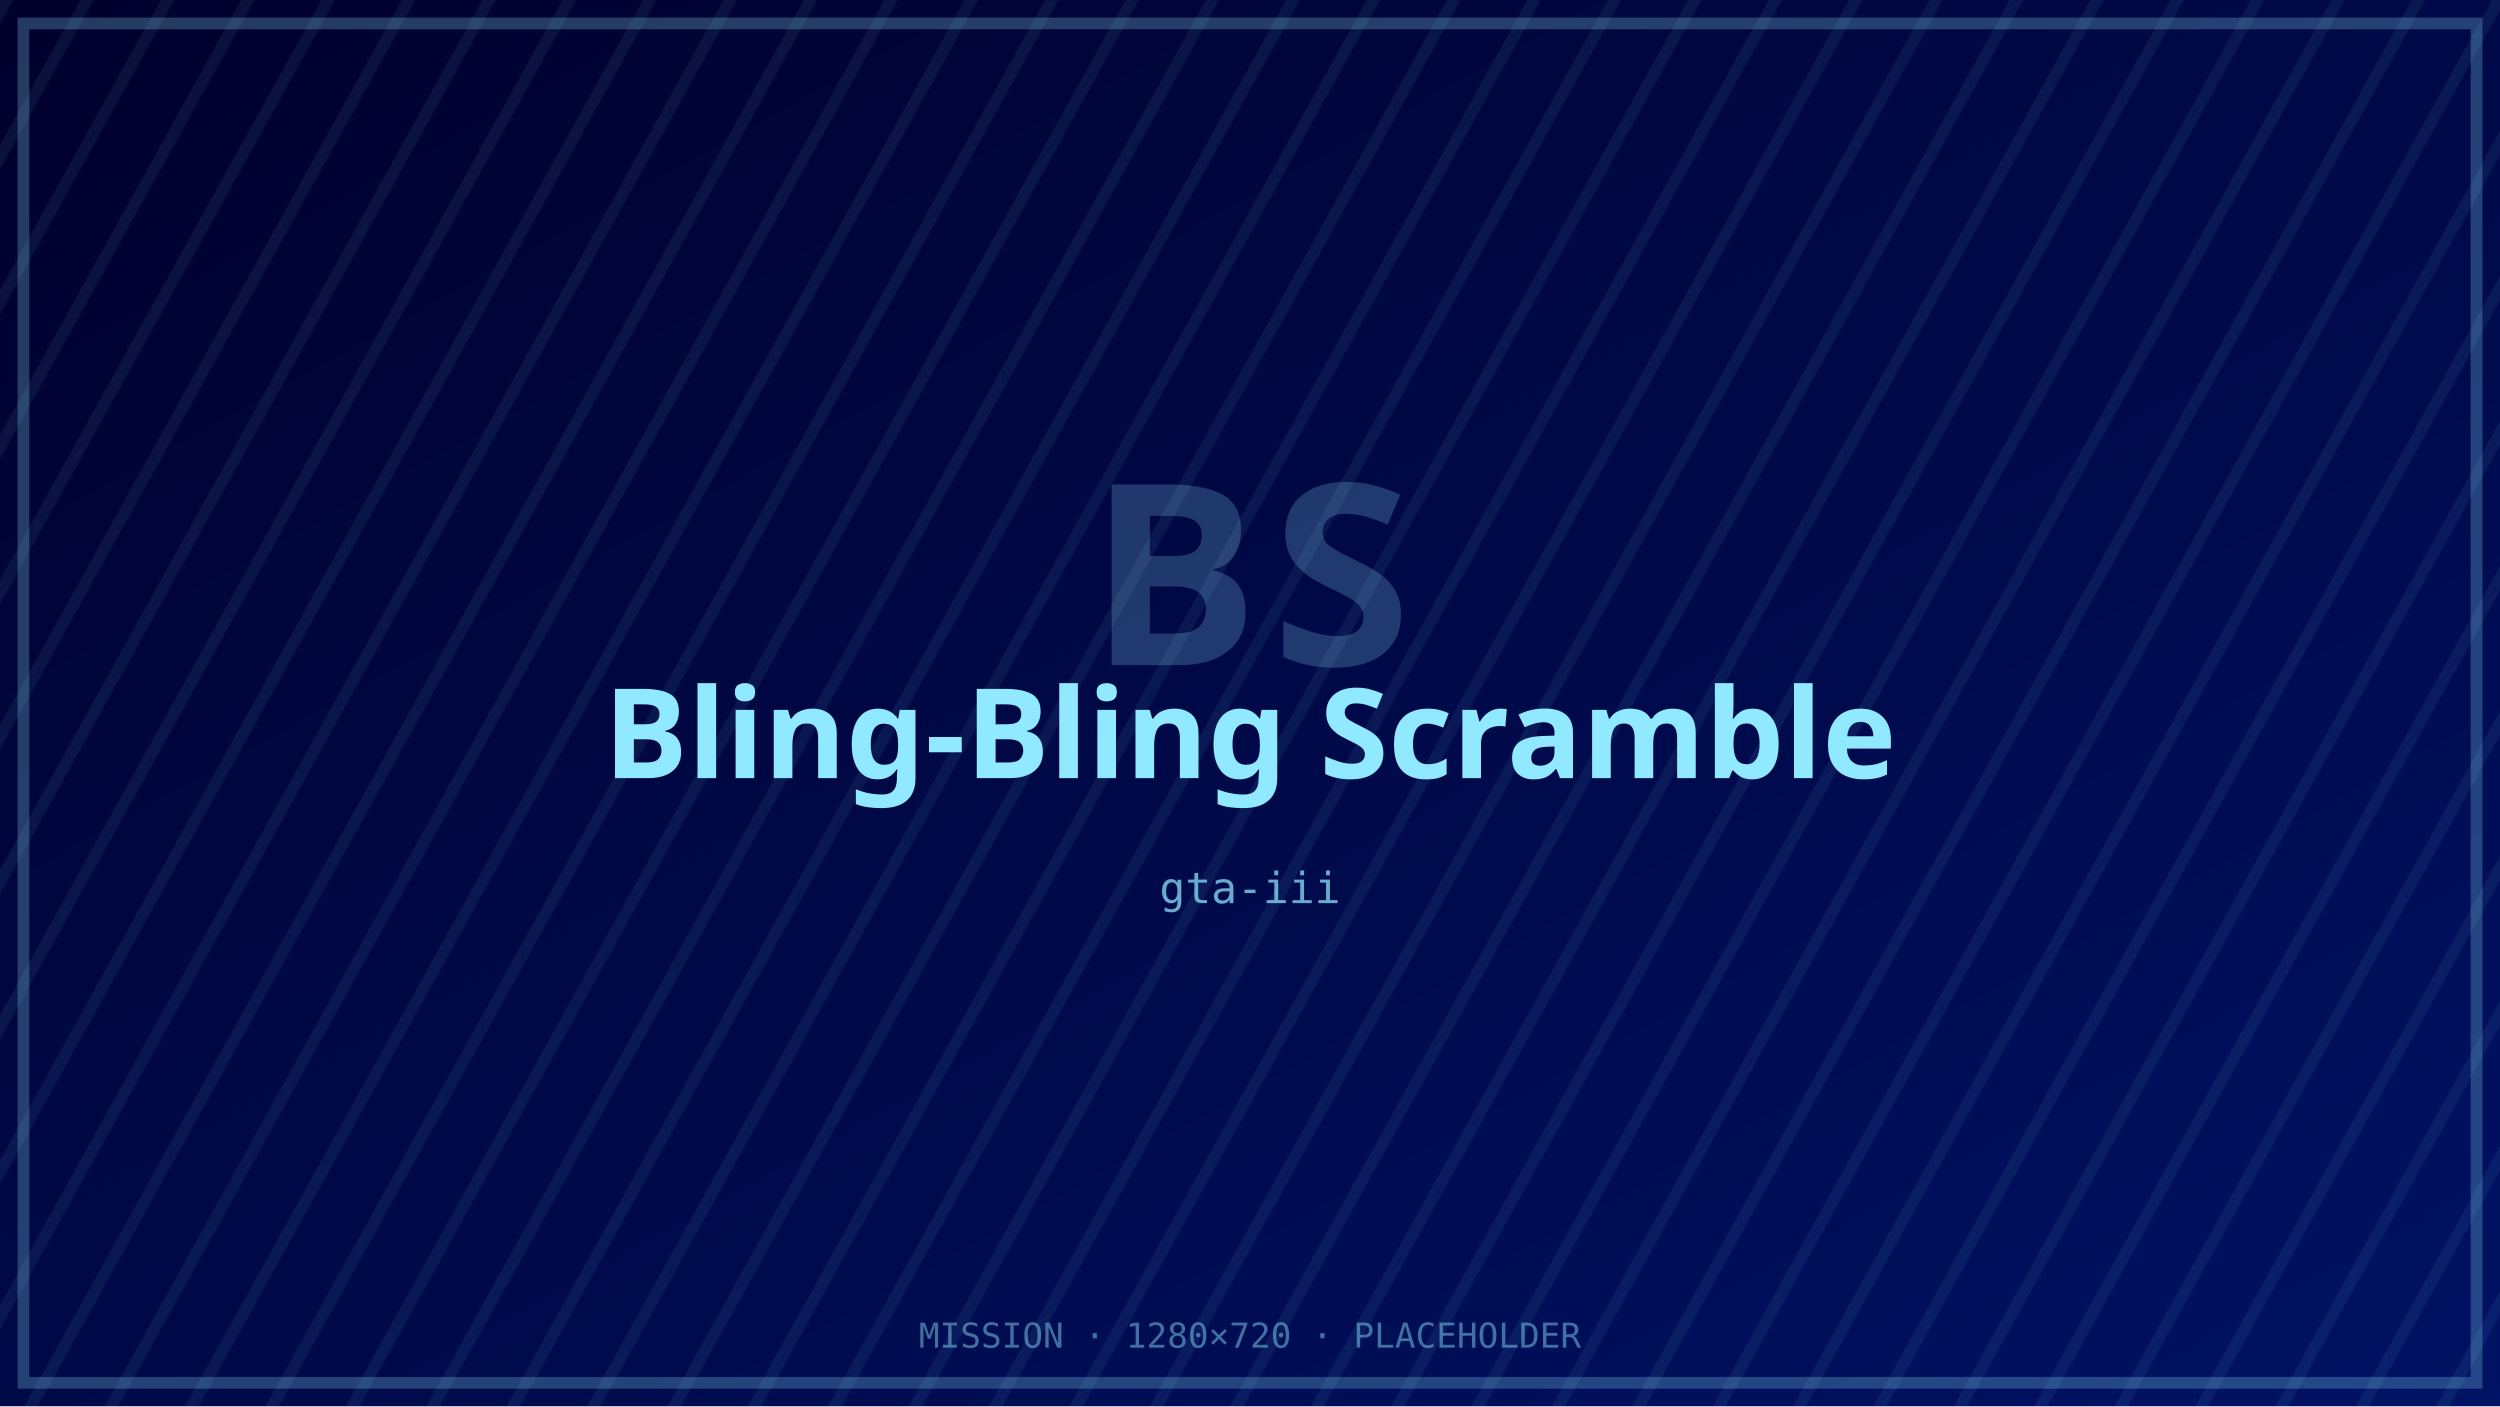
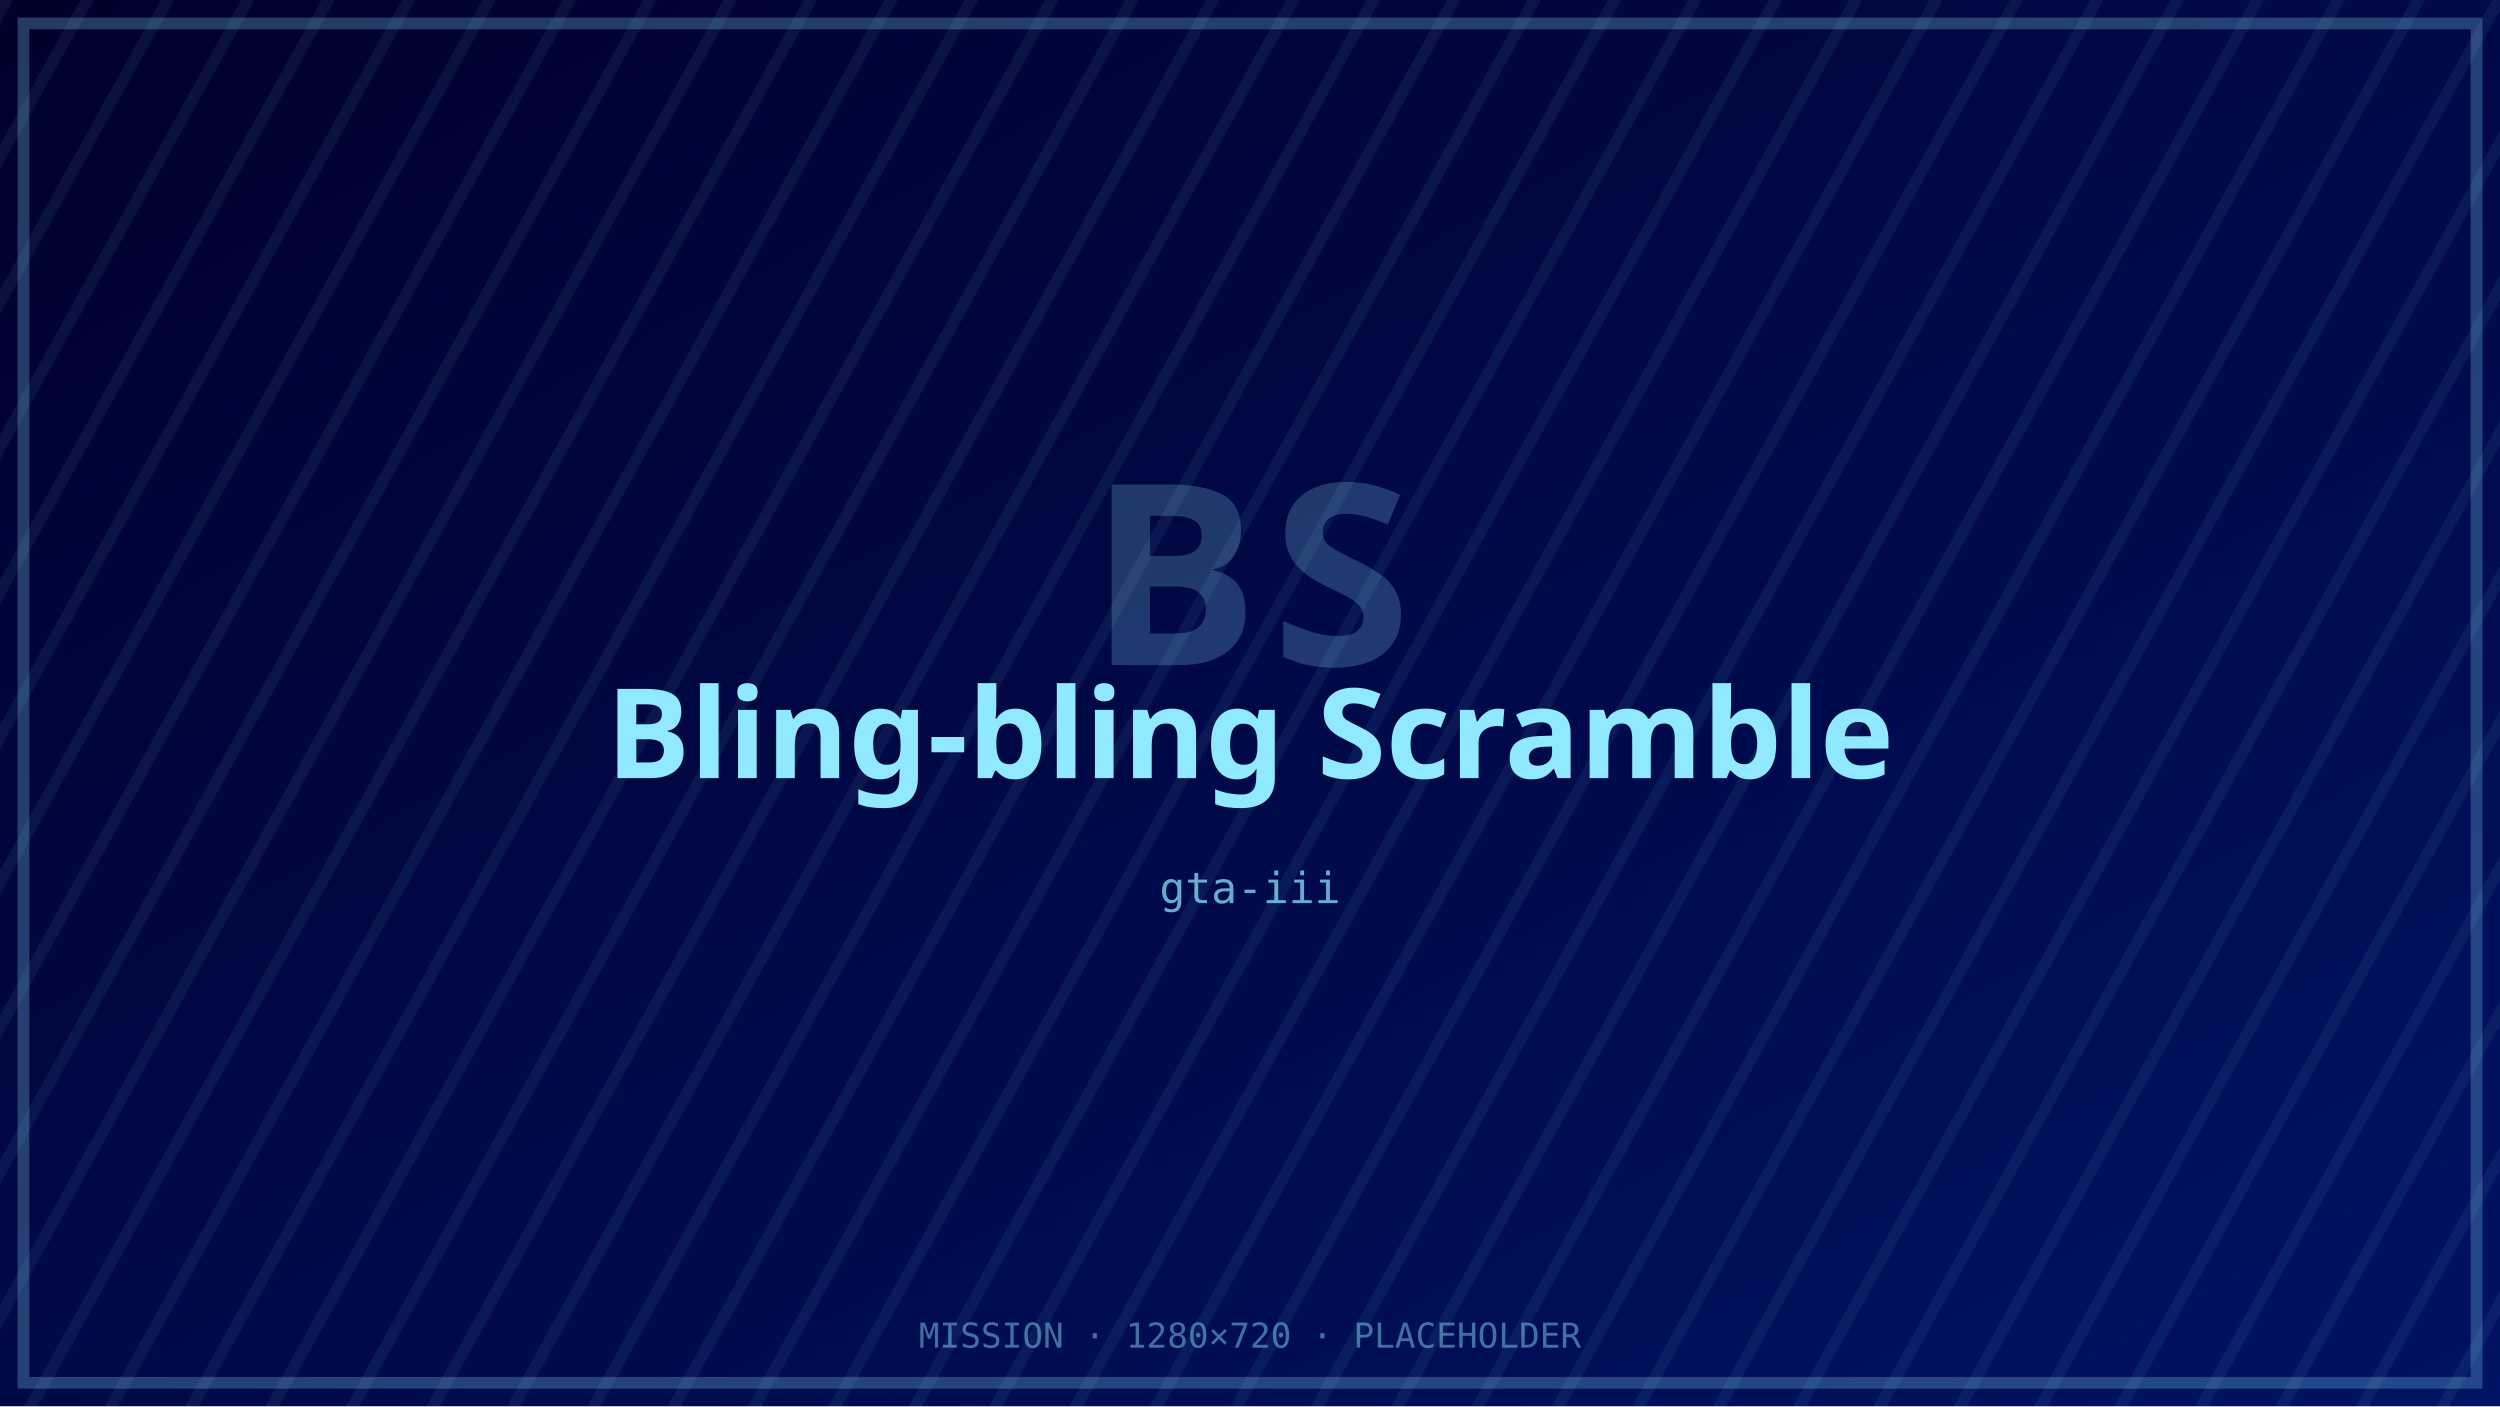
- <svg xmlns="http://www.w3.org/2000/svg" width="1280" height="720" viewBox="0 0 1280 720" role="img" aria-label="Bling-Bling Scramble — placeholder image">
+ <svg xmlns="http://www.w3.org/2000/svg" width="1280" height="720" viewBox="0 0 1280 720" role="img" aria-label="Bling-bling Scramble — placeholder image">
  <defs>
    <linearGradient id="g" x1="0" y1="0" x2="1" y2="1">
      <stop offset="0" stop-color="#00002c" />
      <stop offset="1" stop-color="#001263" />
    </linearGradient>
    <pattern id="p" width="36" height="36" patternUnits="userSpaceOnUse" patternTransform="rotate(29)">
      <rect width="6" height="36" fill="#91e9ff" opacity="0.07" />
    </pattern>
  </defs>
  <rect width="1280" height="720" fill="url(#g)" />
  <rect width="1280" height="720" fill="url(#p)" />
  <rect x="12" y="12" width="1256" height="696" fill="none" stroke="#91e9ff" stroke-opacity="0.25" stroke-width="6" />
  <text x="640" y="340.56" text-anchor="middle" font-family="ui-sans-serif,system-ui,sans-serif" font-weight="800" font-size="129.6" fill="#91e9ff" fill-opacity="0.22" letter-spacing="6.48">BS</text>
-   <text x="640" y="398.4" text-anchor="middle" font-family="ui-sans-serif,system-ui,sans-serif" font-weight="700" font-size="64" fill="#91e9ff">Bling-Bling Scramble</text>
+   <text x="640" y="398.4" text-anchor="middle" font-family="ui-sans-serif,system-ui,sans-serif" font-weight="700" font-size="64" fill="#91e9ff">Bling-bling Scramble</text>
  <text x="640" y="462.4" text-anchor="middle" font-family="ui-monospace,SFMono-Regular,monospace" font-size="22" fill="#91e9ff" fill-opacity="0.72">gta-iii</text>
  <text x="640" y="690" text-anchor="middle" font-family="ui-monospace,SFMono-Regular,monospace" font-size="17.6" fill="#91e9ff" fill-opacity="0.45">MISSION · 1280×720 · PLACEHOLDER</text>
</svg>
